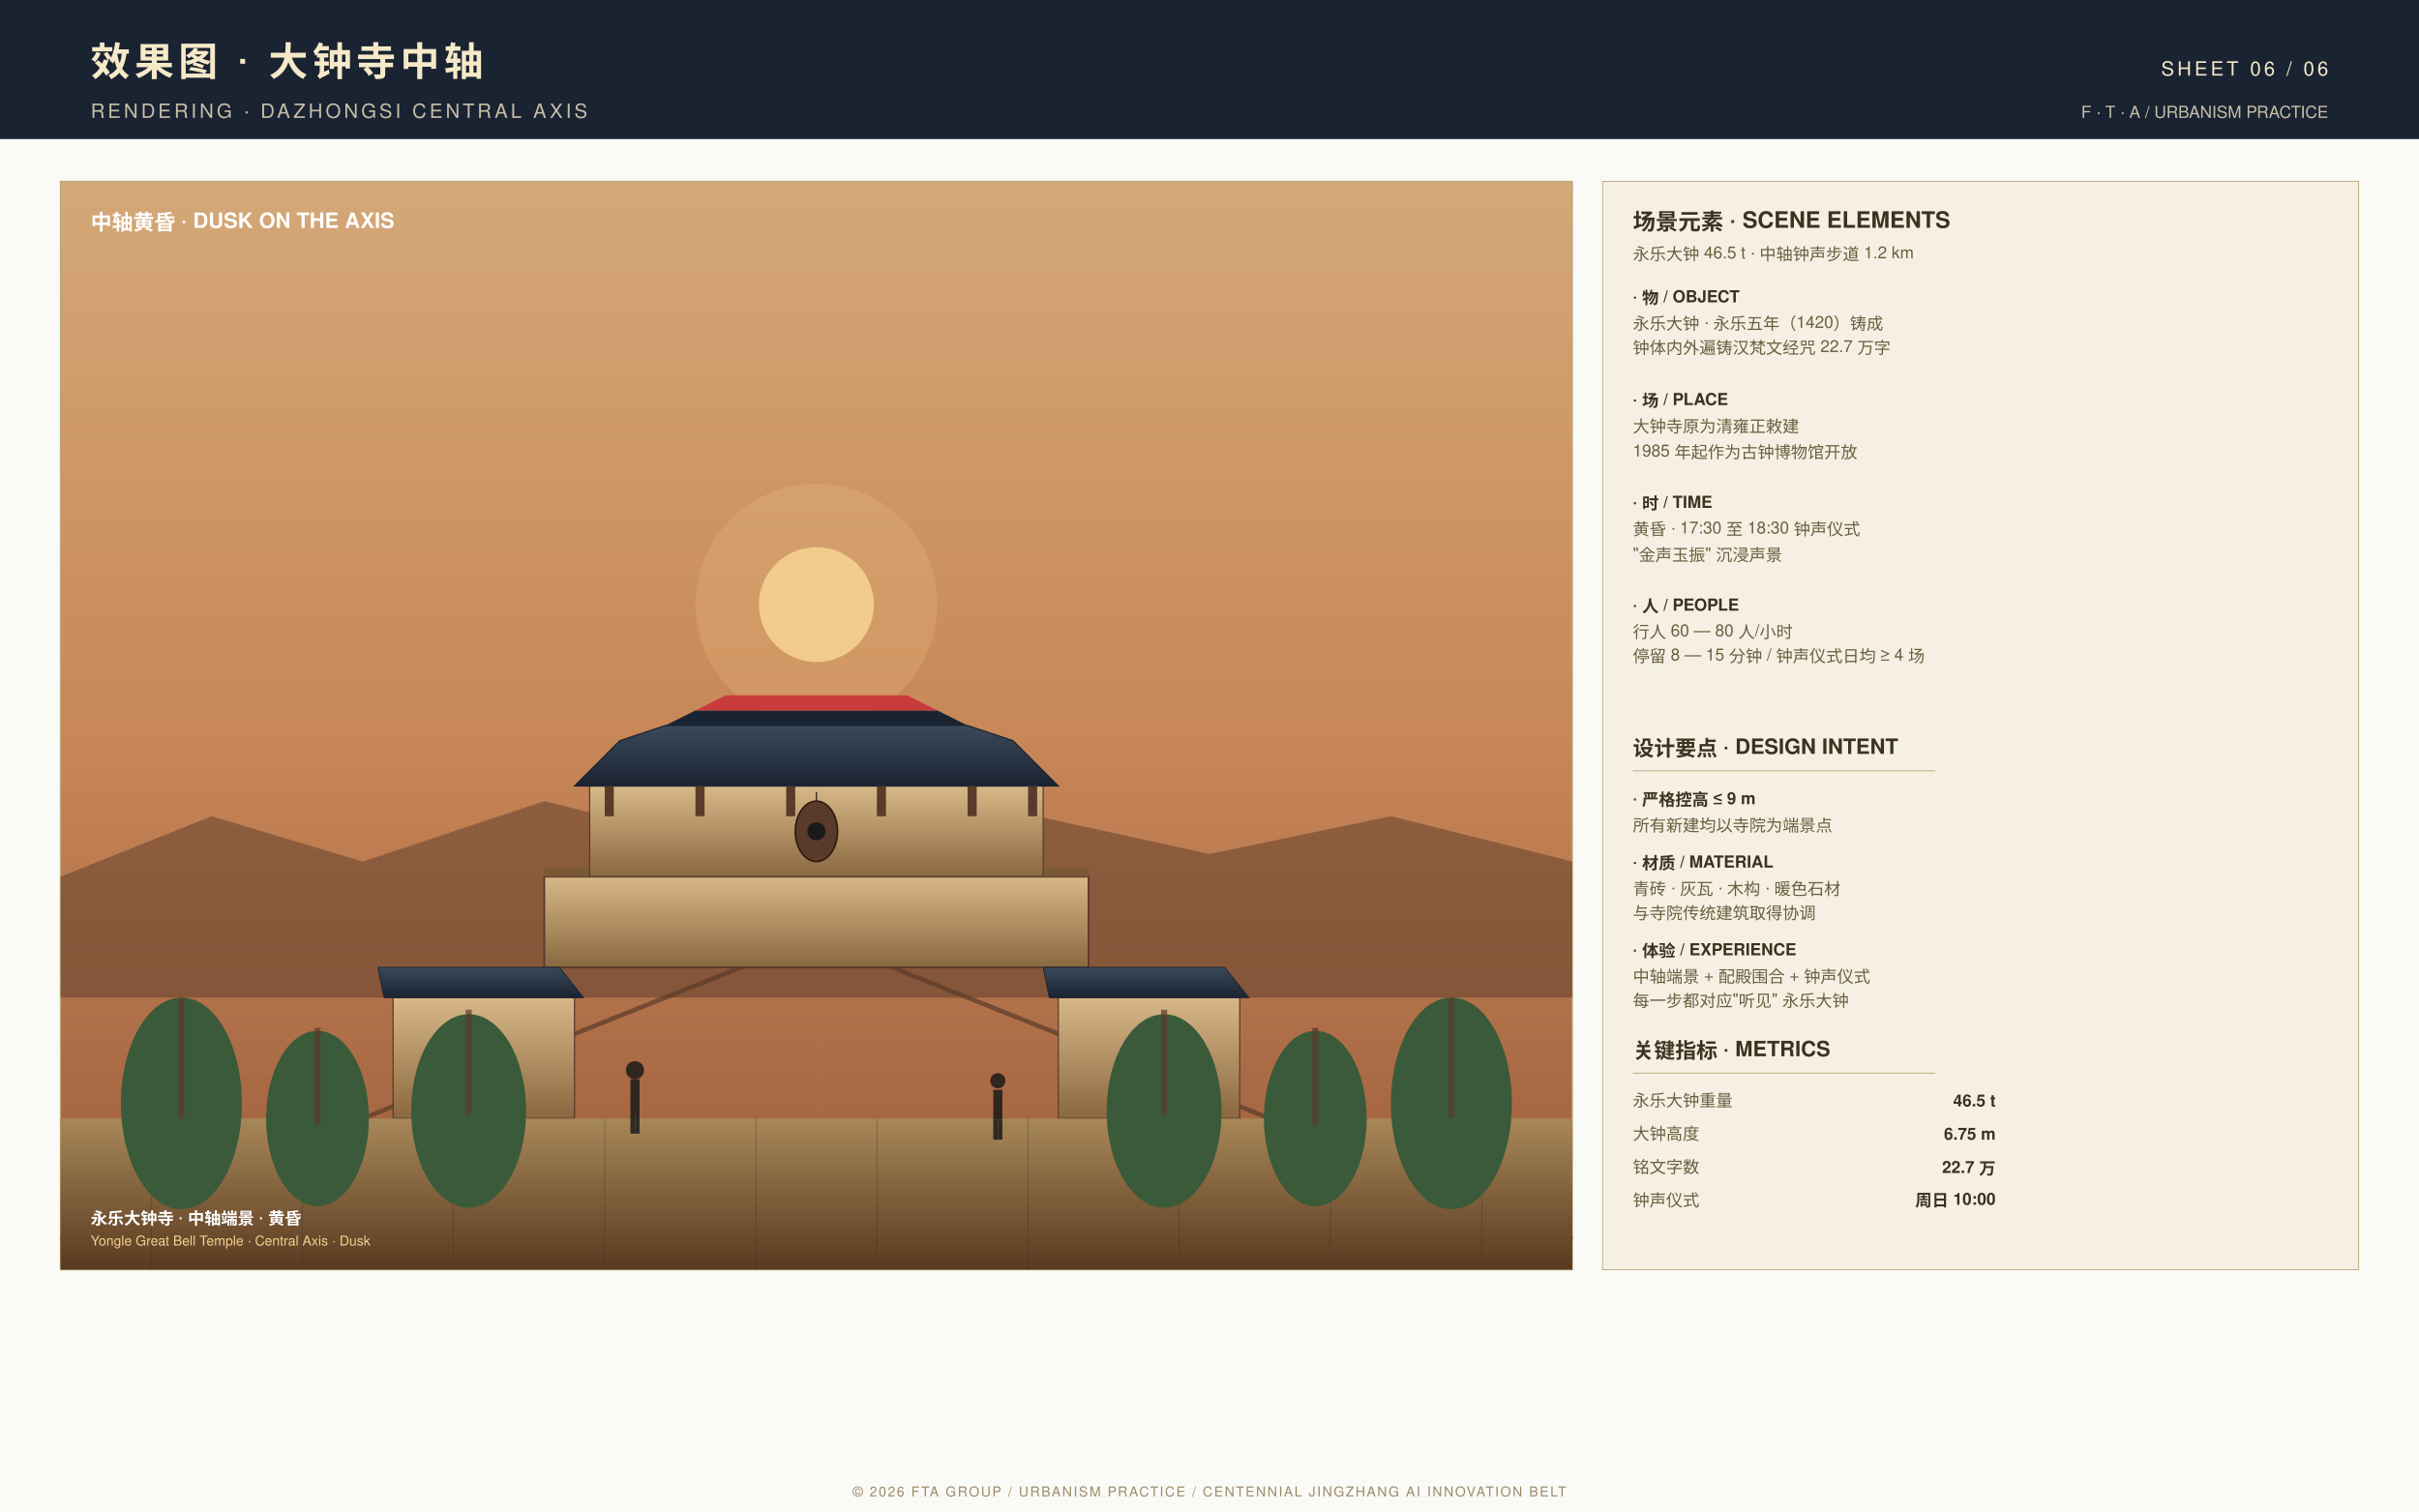
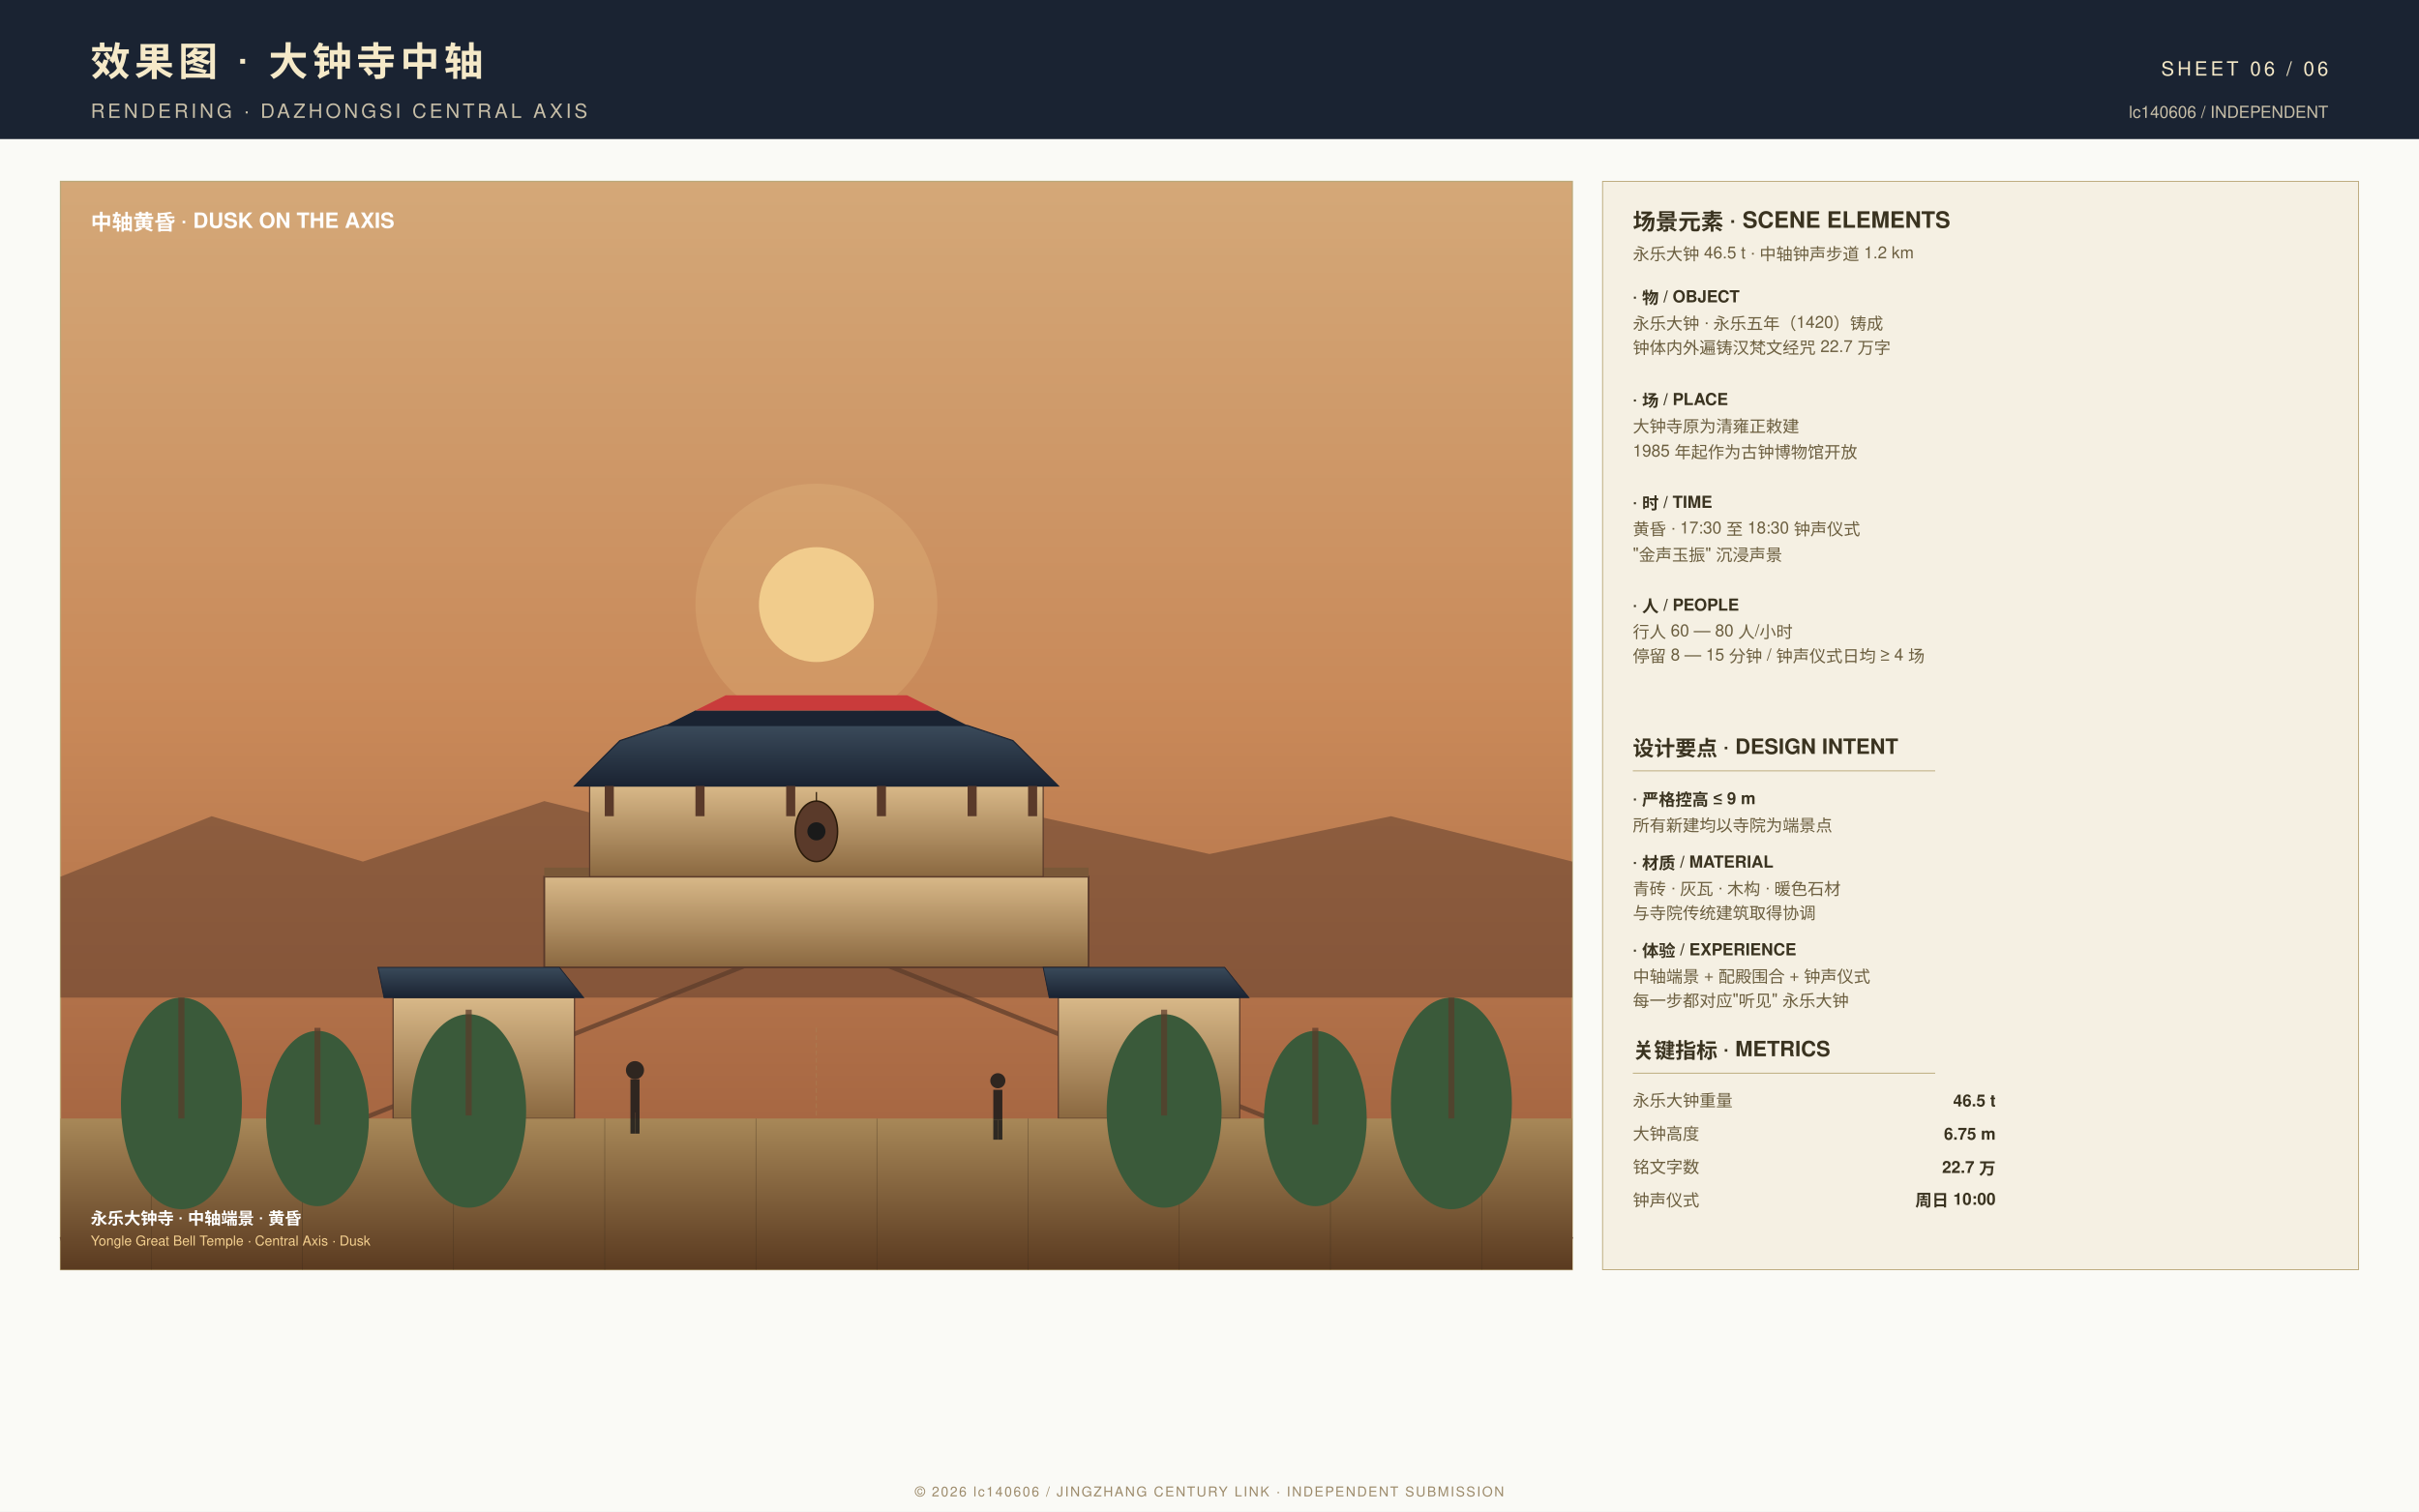
<svg xmlns="http://www.w3.org/2000/svg" viewBox="0 0 1600 1000" font-family="Helvetica, Arial, 'PingFang SC', sans-serif">
  <defs>
    <linearGradient id="dusk" x1="0" y1="0" x2="0" y2="1">
      <stop offset="0" stop-color="#d4a878" />
      <stop offset="0.5" stop-color="#c88858" />
      <stop offset="1" stop-color="#9a5a3a" />
    </linearGradient>
    <linearGradient id="wall" x1="0" y1="0" x2="0" y2="1">
      <stop offset="0" stop-color="#d8b888" />
      <stop offset="1" stop-color="#8a6840" />
    </linearGradient>
    <linearGradient id="tile" x1="0" y1="0" x2="0" y2="1">
      <stop offset="0" stop-color="#3a4a5a" />
      <stop offset="1" stop-color="#1a2332" />
    </linearGradient>
    <linearGradient id="duskGround" x1="0" y1="0" x2="0" y2="1">
      <stop offset="0" stop-color="#a88858" />
      <stop offset="1" stop-color="#5a3a20" />
    </linearGradient>
  </defs>
  <rect width="1600" height="1000" fill="#fafaf6" />
  <rect x="0" y="0" width="1600" height="92" fill="#1a2332" />
  <text x="60" y="50" fill="#f5e9c8" font-size="26" font-weight="700" letter-spacing="3">效果图 · 大钟寺中轴</text>
  <text x="60" y="78" fill="#c8bfa8" font-size="13" letter-spacing="2">RENDERING  ·  DAZHONGSI CENTRAL AXIS</text>
  <text x="1540" y="50" fill="#f5e9c8" font-size="13" text-anchor="end" letter-spacing="2">SHEET 06 / 06</text>
-   <text x="1540" y="78" fill="#c8bfa8" font-size="11" text-anchor="end">F · T · A  /  URBANISM PRACTICE</text>
+   <text x="1540" y="78" fill="#c8bfa8" font-size="11" text-anchor="end">lc140606  /  INDEPENDENT</text>
  <g transform="translate(40,120)">
    <rect width="1000" height="720" fill="url(#dusk)" stroke="#bba97a" stroke-width="0.8" />
    <text x="20" y="32" font-size="14" font-weight="700" fill="#fff">中轴黄昏  ·  DUSK ON THE AXIS</text>
    <circle cx="500" cy="280" r="38" fill="#f4d090" opacity="0.9" />
    <circle cx="500" cy="280" r="80" fill="#f4d090" opacity="0.18" />
    <path d="M 0 460 L 100 420 L 200 450 L 320 410 L 460 445 L 600 410 L 760 445 L 880 420 L 1000 450 L 1000 540 L 0 540 Z" fill="#5a3a2a" opacity="0.5" />
    <line x1="0" y1="700" x2="500" y2="500" stroke="#5a3a2a" stroke-width="3" opacity="0.7" />
    <line x1="1000" y1="700" x2="500" y2="500" stroke="#5a3a2a" stroke-width="3" opacity="0.7" />
    <line x1="0" y1="700" x2="1000" y2="700" stroke="#5a3a2a" stroke-width="2" opacity="0.5" />
    <g transform="translate(500,500)">
      <rect x="-180" y="-40" width="360" height="60" fill="url(#wall)" stroke="#5a3a2a" stroke-width="1.2" />
      <rect x="-180" y="-46" width="360" height="6" fill="#7a5838" />
      <rect x="-150" y="-100" width="300" height="60" fill="url(#wall)" stroke="#5a3a2a" stroke-width="0.8" />
      <polygon points="-160,-100 160,-100 130,-130 100,-140 -100,-140 -130,-130" fill="url(#tile)" stroke="#1a2332" stroke-width="0.8" />
      <polygon points="-100,-140 100,-140 80,-150 -80,-150" fill="#1a2332" />
      <polygon points="-80,-150 80,-150 60,-160 -60,-160" fill="#c93b3b" />
      <g fill="#5a3a2a">
        <rect x="-140" y="-100" width="6" height="20" />
        <rect x="-80" y="-100" width="6" height="20" />
        <rect x="-20" y="-100" width="6" height="20" />
        <rect x="40" y="-100" width="6" height="20" />
        <rect x="100" y="-100" width="6" height="20" />
        <rect x="140" y="-100" width="6" height="20" />
      </g>
      <ellipse cx="0" cy="-70" rx="14" ry="20" fill="#5a3a2a" stroke="#2a1a0a" stroke-width="1" />
      <line x1="0" y1="-90" x2="0" y2="-96" stroke="#2a1a0a" stroke-width="0.8" />
      <circle cx="0" cy="-70" r="6" fill="#1a1a1a" />
    </g>
    <g stroke="#a88858" stroke-width="0.5" stroke-dasharray="3 2" opacity="0.6">
      <line x1="500" y1="560" x2="500" y2="700" />
    </g>
    <g transform="translate(220,540)">
      <rect x="0" y="0" width="120" height="80" fill="url(#wall)" stroke="#5a3a2a" stroke-width="0.8" />
      <polygon points="-6,0 126,0 110,-20 -10,-20" fill="url(#tile)" stroke="#1a2332" stroke-width="0.6" />
      <text x="60" y="50" font-size="11" text-anchor="middle" fill="#3a3320" font-weight="700">钟博</text>
      <text x="60" y="64" font-size="8" text-anchor="middle" fill="#3a3320">文化馆</text>
    </g>
    <g transform="translate(660,540)">
      <rect x="0" y="0" width="120" height="80" fill="url(#wall)" stroke="#5a3a2a" stroke-width="0.8" />
      <polygon points="-6,0 126,0 110,-20 -10,-20" fill="url(#tile)" stroke="#1a2332" stroke-width="0.6" />
      <text x="60" y="50" font-size="11" text-anchor="middle" fill="#3a3320" font-weight="700">非遗</text>
      <text x="60" y="64" font-size="8" text-anchor="middle" fill="#3a3320">工坊</text>
    </g>
    <rect x="0" y="620" width="1000" height="100" fill="url(#duskGround)" />
    <g stroke="#3a2818" stroke-width="0.4" opacity="0.5">
      <line x1="60" y1="620" x2="60" y2="720" />
      <line x1="160" y1="620" x2="160" y2="720" />
      <line x1="260" y1="620" x2="260" y2="720" />
      <line x1="360" y1="620" x2="360" y2="720" />
      <line x1="460" y1="620" x2="460" y2="720" />
      <line x1="540" y1="620" x2="540" y2="720" />
      <line x1="640" y1="620" x2="640" y2="720" />
      <line x1="740" y1="620" x2="740" y2="720" />
      <line x1="840" y1="620" x2="840" y2="720" />
      <line x1="940" y1="620" x2="940" y2="720" />
    </g>
    <g fill="#3a5a3a">
      <ellipse cx="80" cy="610" rx="40" ry="70" />
      <ellipse cx="170" cy="620" rx="34" ry="58" />
      <ellipse cx="270" cy="615" rx="38" ry="64" />
      <ellipse cx="730" cy="615" rx="38" ry="64" />
      <ellipse cx="830" cy="620" rx="34" ry="58" />
      <ellipse cx="920" cy="610" rx="40" ry="70" />
    </g>
    <g fill="#5a3a2a" opacity="0.7">
      <rect x="78" y="540" width="4" height="80" />
      <rect x="168" y="560" width="4" height="64" />
      <rect x="268" y="548" width="4" height="70" />
      <rect x="728" y="548" width="4" height="70" />
      <rect x="828" y="560" width="4" height="64" />
      <rect x="918" y="540" width="4" height="80" />
    </g>
    <g fill="#1a1a1a" opacity="0.85">
      <g transform="translate(380,610)">
        <circle cx="0" cy="-22" r="6" />
        <rect x="-3" y="-16" width="6" height="22" />
        <rect x="-3" y="6" width="3" height="14" />
        <rect x="0" y="6" width="3" height="14" />
      </g>
      <g transform="translate(620,615)">
        <circle cx="0" cy="-20" r="5" />
        <rect x="-3" y="-14" width="6" height="20" />
        <rect x="-3" y="6" width="3" height="13" />
        <rect x="0" y="6" width="3" height="13" />
      </g>
    </g>
    <g transform="translate(20,690)">
      <text x="0" y="0" font-size="11" font-weight="700" fill="#fff">永乐大钟寺  ·  中轴端景  ·  黄昏</text>
      <text x="0" y="14" font-size="9" fill="#f4d090">Yongle Great Bell Temple  ·  Central Axis  ·  Dusk</text>
    </g>
  </g>
  <g transform="translate(1060,120)">
    <rect width="500" height="720" fill="#f5f0e3" stroke="#bba97a" stroke-width="0.6" />
    <text x="20" y="32" font-size="15" font-weight="700" fill="#3a3320">场景元素  ·  SCENE ELEMENTS</text>
    <text x="20" y="52" font-size="11" fill="#6b5e3f">永乐大钟 46.5 t  ·  中轴钟声步道 1.2 km</text>
    <g transform="translate(20,80)" font-size="11" fill="#3a3320">
      <text x="0" y="0" font-weight="700">·  物  /  OBJECT</text>
      <text x="0" y="18" fill="#6b5e3f">永乐大钟 · 永乐五年（1420）铸成</text>
      <text x="0" y="34" fill="#6b5e3f">钟体内外遍铸汉梵文经咒 22.7 万字</text>
      <text x="0" y="68" font-weight="700">·  场  /  PLACE</text>
      <text x="0" y="86" fill="#6b5e3f">大钟寺原为清雍正敕建</text>
      <text x="0" y="102" fill="#6b5e3f">1985 年起作为古钟博物馆开放</text>
      <text x="0" y="136" font-weight="700">·  时  /  TIME</text>
      <text x="0" y="154" fill="#6b5e3f">黄昏 · 17:30 至 18:30 钟声仪式</text>
      <text x="0" y="170" fill="#6b5e3f">"金声玉振" 沉浸声景</text>
      <text x="0" y="204" font-weight="700">·  人  /  PEOPLE</text>
      <text x="0" y="222" fill="#6b5e3f">行人 60 — 80 人/小时</text>
      <text x="0" y="238" fill="#6b5e3f">停留 8 — 15 分钟 / 钟声仪式日均 ≥ 4 场</text>
    </g>
    <g transform="translate(20,380)">
      <text x="0" y="0" font-size="14" font-weight="700" fill="#3a3320">设计要点  ·  DESIGN INTENT</text>
      <line x1="0" y1="10" x2="200" y2="10" stroke="#bba97a" stroke-width="0.6" />
      <g font-size="11" fill="#3a3320">
        <text x="0" y="32" font-weight="700">·  严格控高  ≤ 9 m</text>
        <text x="0" y="50" fill="#6b5e3f">所有新建均以寺院为端景点</text>
        <text x="0" y="74" font-weight="700">·  材质  /  MATERIAL</text>
        <text x="0" y="92" fill="#6b5e3f">青砖 · 灰瓦 · 木构 · 暖色石材</text>
        <text x="0" y="108" fill="#6b5e3f">与寺院传统建筑取得协调</text>
        <text x="0" y="132" font-weight="700">·  体验  /  EXPERIENCE</text>
        <text x="0" y="150" fill="#6b5e3f">中轴端景 + 配殿围合 + 钟声仪式</text>
        <text x="0" y="166" fill="#6b5e3f">每一步都对应"听见" 永乐大钟</text>
      </g>
    </g>
    <g transform="translate(20,580)">
      <text x="0" y="0" font-size="14" font-weight="700" fill="#3a3320">关键指标  ·  METRICS</text>
      <line x1="0" y1="10" x2="200" y2="10" stroke="#bba97a" stroke-width="0.6" />
      <g font-size="11">
        <text x="0" y="32" fill="#6b5e3f">永乐大钟重量</text>
        <text x="240" y="32" text-anchor="end" font-weight="700" fill="#3a3320">46.5 t</text>
        <text x="0" y="54" fill="#6b5e3f">大钟高度</text>
        <text x="240" y="54" text-anchor="end" font-weight="700" fill="#3a3320">6.75 m</text>
        <text x="0" y="76" fill="#6b5e3f">铭文字数</text>
        <text x="240" y="76" text-anchor="end" font-weight="700" fill="#3a3320">22.7 万</text>
        <text x="0" y="98" fill="#6b5e3f">钟声仪式</text>
        <text x="240" y="98" text-anchor="end" font-weight="700" fill="#3a3320">周日 10:00</text>
      </g>
    </g>
  </g>
-   <text x="800" y="990" font-size="9" fill="#9c8a6a" text-anchor="middle" letter-spacing="1">© 2026  FTA GROUP  /  URBANISM PRACTICE  /  CENTENNIAL JINGZHANG AI INNOVATION BELT</text>
+   <text x="800" y="990" font-size="9" fill="#9c8a6a" text-anchor="middle" letter-spacing="1">© 2026  lc140606  /  JINGZHANG CENTURY LINK  ·  INDEPENDENT SUBMISSION</text>
</svg>
